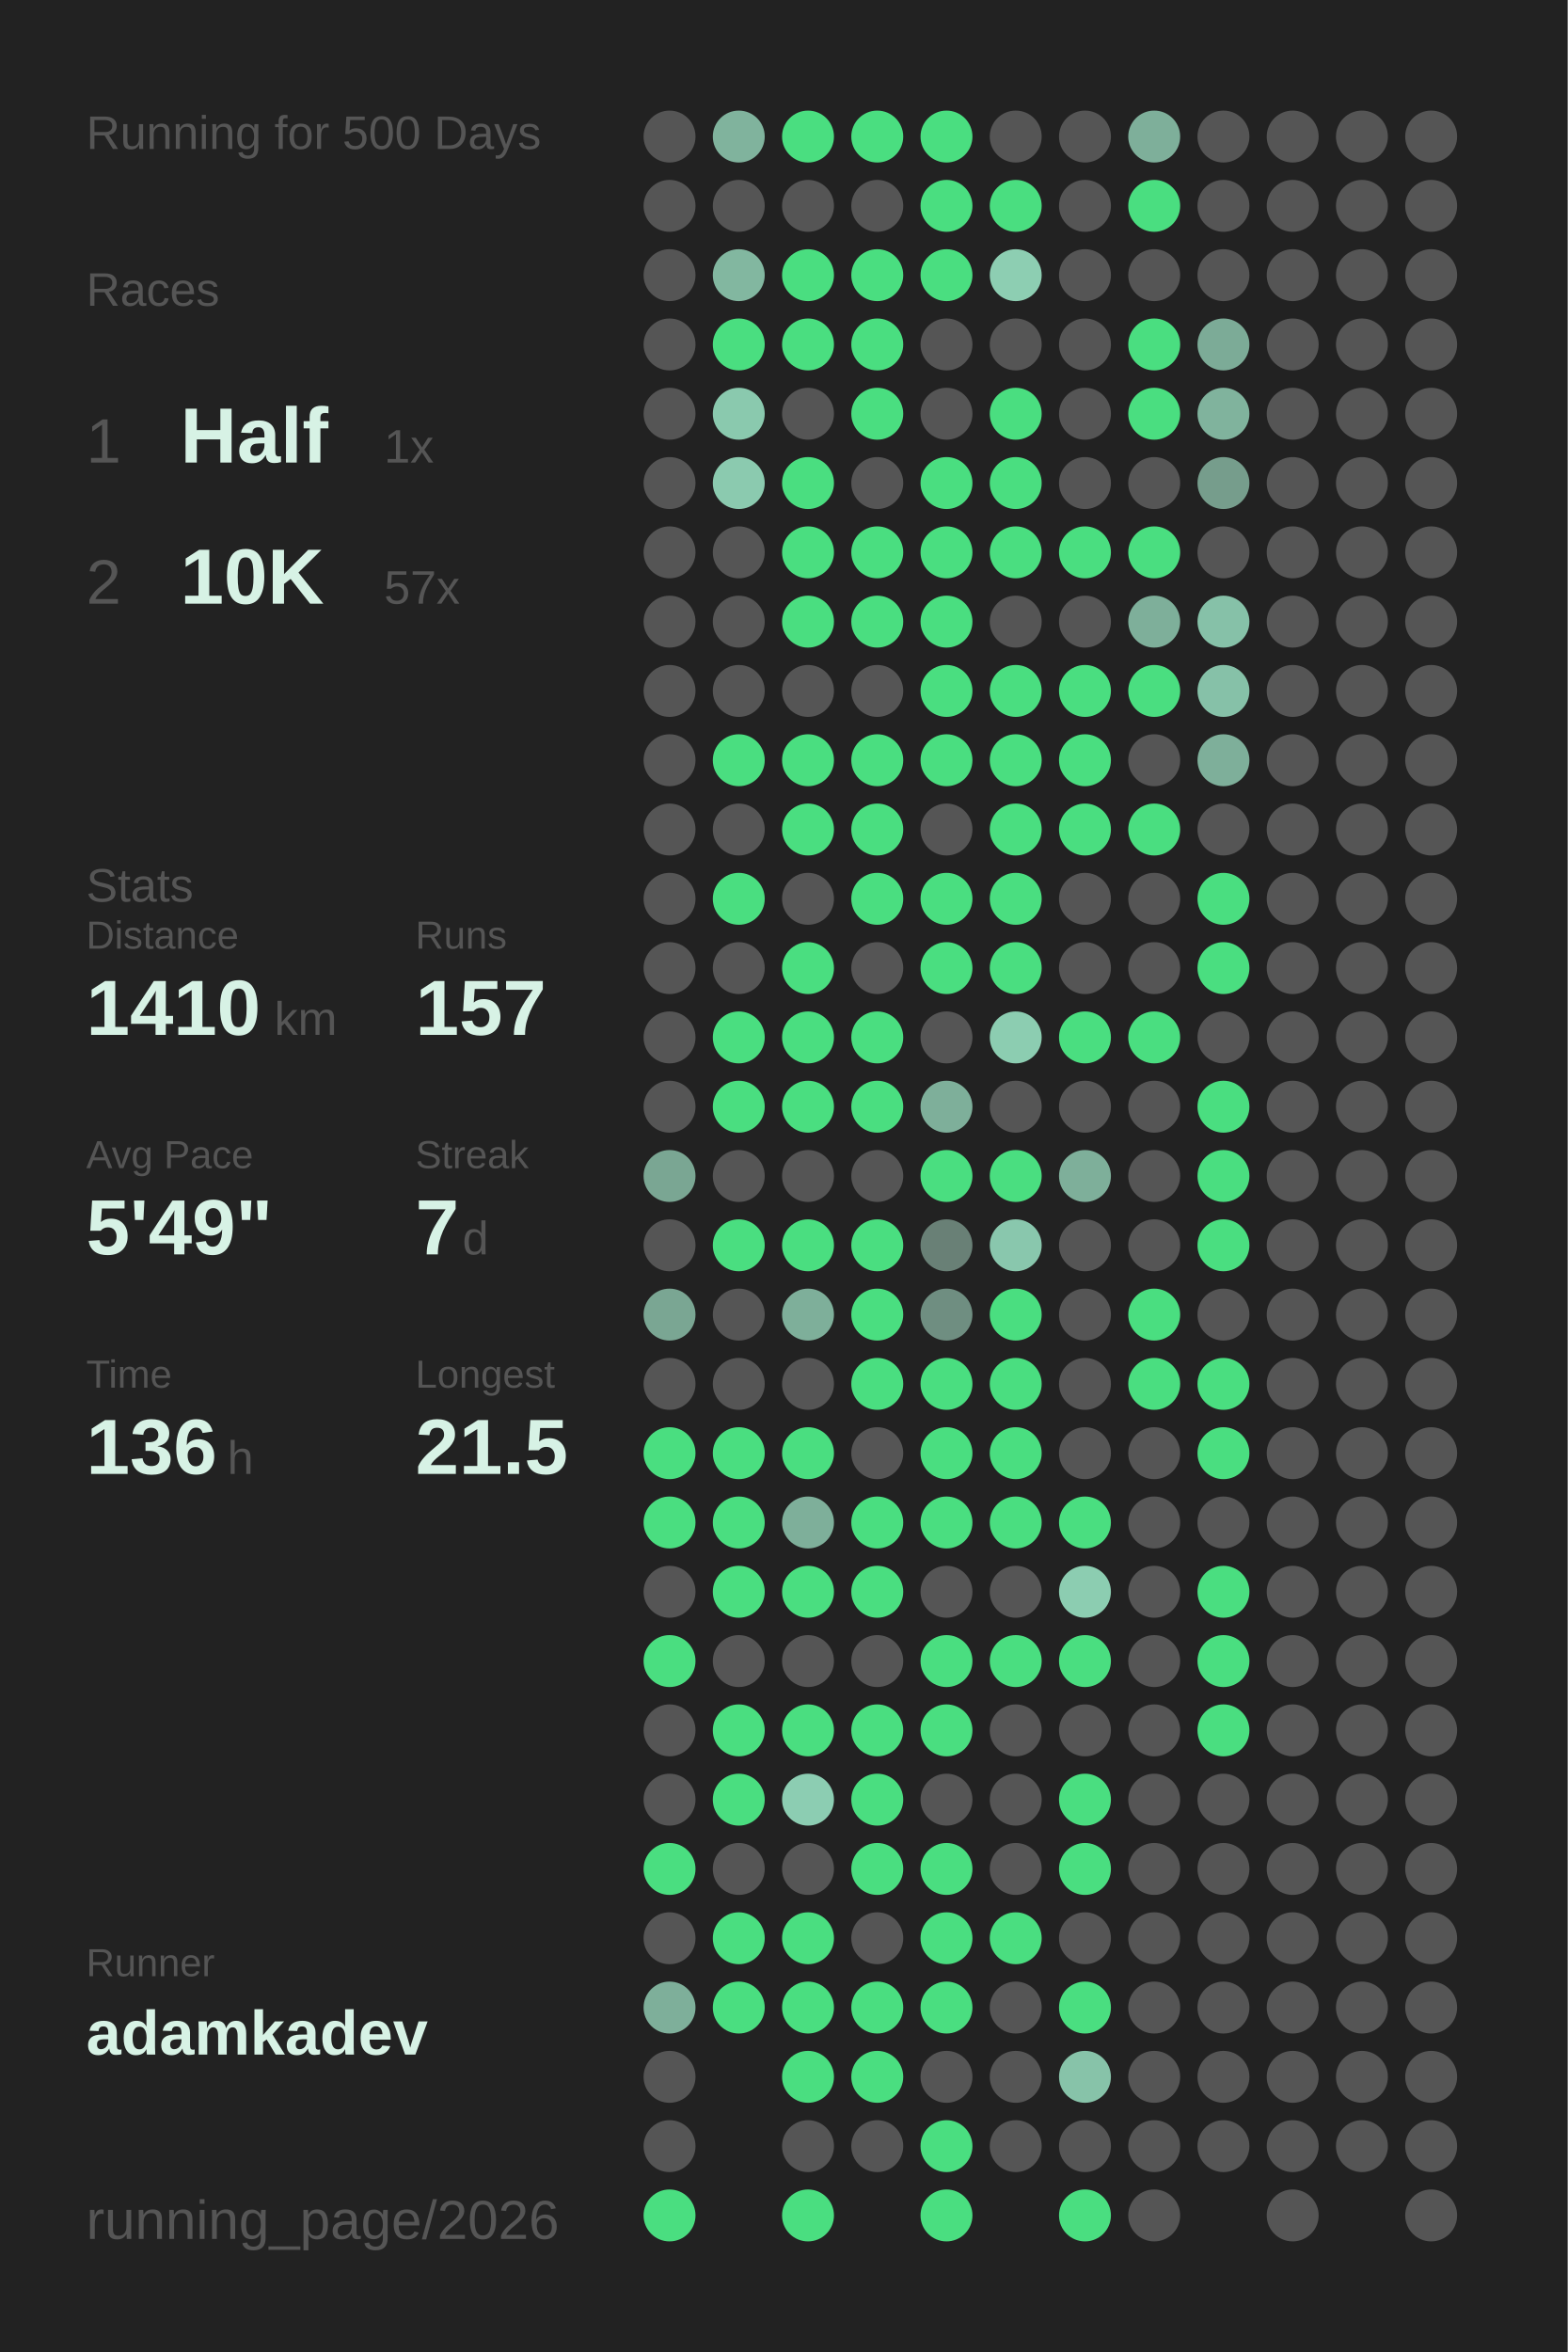
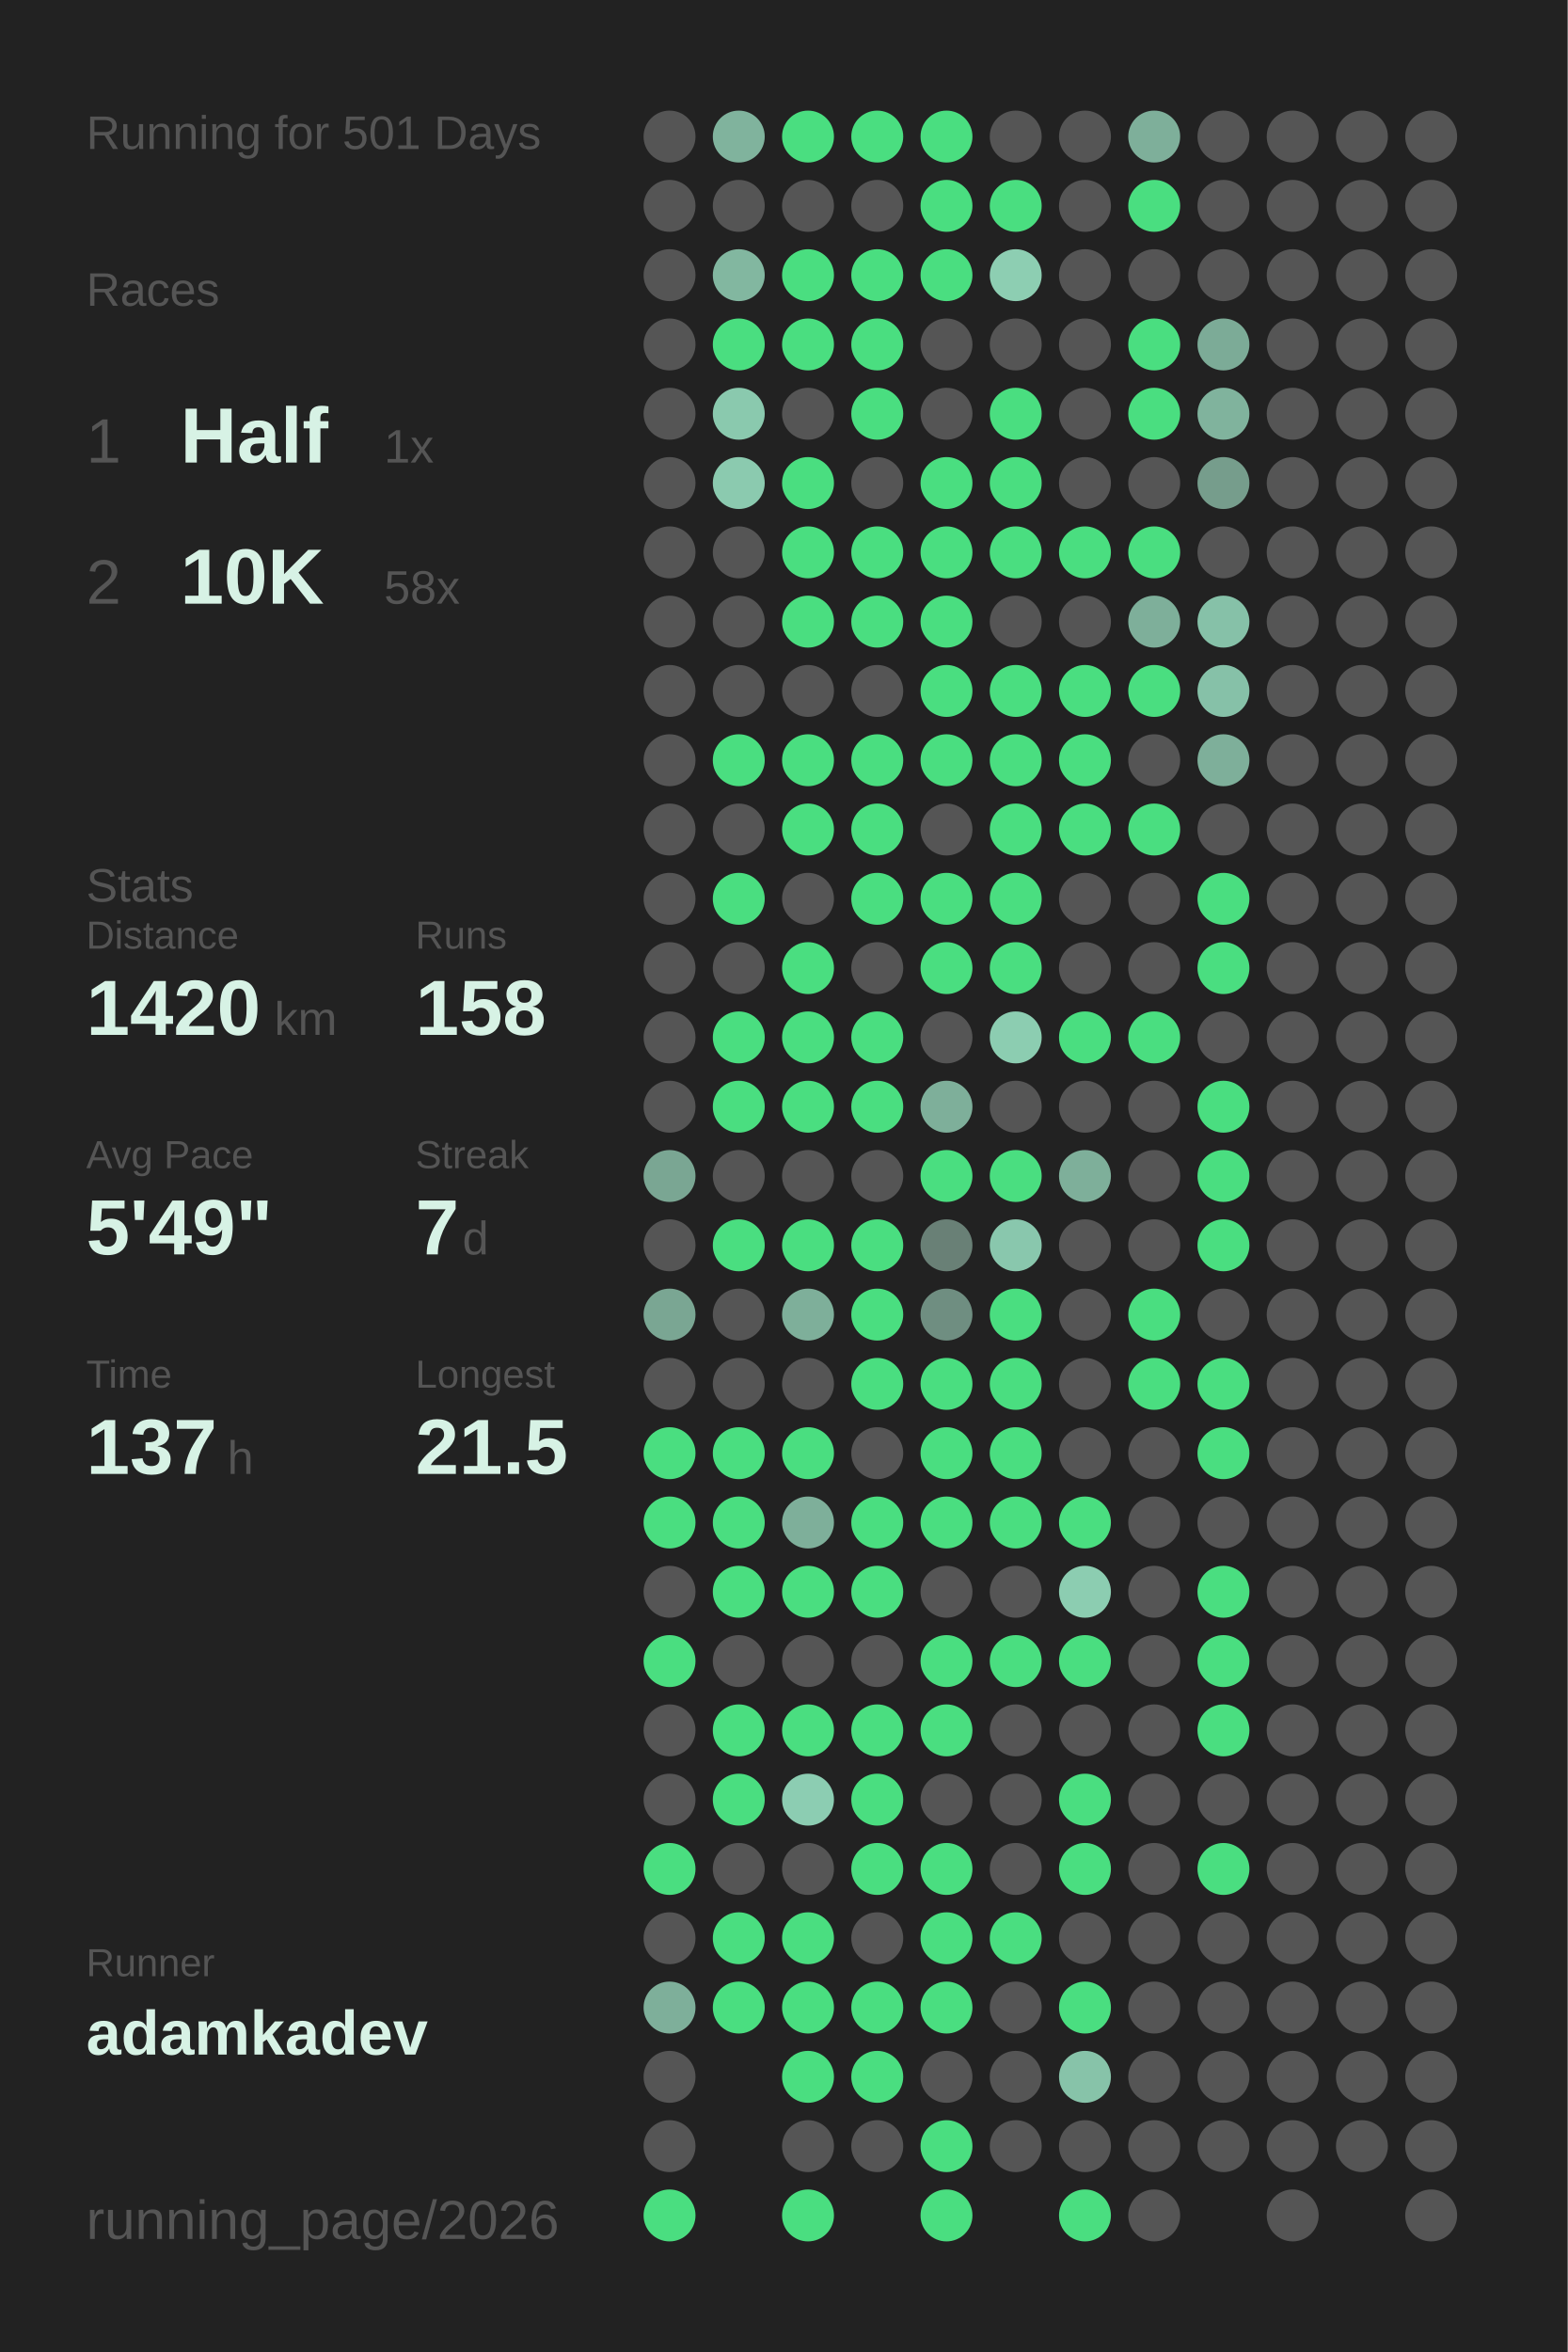
<svg xmlns="http://www.w3.org/2000/svg" baseProfile="full" height="300mm" version="1.1" viewBox="0,0,200,300" width="200mm">
  <defs />
  <rect fill="#222222" height="300" width="200" x="0" y="0" />
-   <text fill="#555555" style="font-size:6px; font-family:Arial;" x="11" y="19">Running for 500 Days</text>
+   <text fill="#555555" style="font-size:6px; font-family:Arial;" x="11" y="19">Running for 501 Days</text>
  <text fill="#555555" style="font-size:6px; font-family:Arial;" x="11" y="39">Races</text>
  <text fill="#555555" style="font-size:8px; font-family:Arial;" x="11" y="59">1</text>
  <text fill="#D7F2E5" style="font-size:10px; font-family:Arial; font-weight:bold;" x="23" y="59">Half</text>
  <text fill="#555555" style="font-size:6px; font-family:Arial;" x="49" y="59">1x</text>
  <text fill="#555555" style="font-size:8px; font-family:Arial;" x="11" y="77">2</text>
  <text fill="#D7F2E5" style="font-size:10px; font-family:Arial; font-weight:bold;" x="23" y="77">10K</text>
-   <text fill="#555555" style="font-size:6px; font-family:Arial;" x="49" y="77">57x</text>
+   <text fill="#555555" style="font-size:6px; font-family:Arial;" x="49" y="77">58x</text>
  <text fill="#555555" style="font-size:6px; font-family:Arial;" x="11" y="115">Stats</text>
  <text fill="#555555" style="font-size:5px; font-family:Arial;" x="11" y="121">Distance</text>
-   <text fill="#D7F2E5" style="font-size:10px; font-family:Arial; font-weight:bold;" x="11" y="132">1410</text>
+   <text fill="#D7F2E5" style="font-size:10px; font-family:Arial; font-weight:bold;" x="11" y="132">1420</text>
  <text fill="#555555" style="font-size:6px; font-family:Arial;" x="35" y="132">km</text>
  <text fill="#555555" style="font-size:5px; font-family:Arial;" x="53" y="121">Runs</text>
-   <text fill="#D7F2E5" style="font-size:10px; font-family:Arial; font-weight:bold;" x="53" y="132">157</text>
+   <text fill="#D7F2E5" style="font-size:10px; font-family:Arial; font-weight:bold;" x="53" y="132">158</text>
  <text fill="#555555" style="font-size:5px; font-family:Arial;" x="11" y="149">Avg Pace</text>
  <text fill="#D7F2E5" style="font-size:10px; font-family:Arial; font-weight:bold;" x="11" y="160">5'49"</text>
  <text fill="#555555" style="font-size:5px; font-family:Arial;" x="53" y="149">Streak</text>
  <text fill="#D7F2E5" style="font-size:10px; font-family:Arial; font-weight:bold;" x="53" y="160">7</text>
  <text fill="#555555" style="font-size:6px; font-family:Arial;" x="59" y="160">d</text>
  <text fill="#555555" style="font-size:5px; font-family:Arial;" x="11" y="177">Time</text>
-   <text fill="#D7F2E5" style="font-size:10px; font-family:Arial; font-weight:bold;" x="11" y="188">136</text>
+   <text fill="#D7F2E5" style="font-size:10px; font-family:Arial; font-weight:bold;" x="11" y="188">137</text>
  <text fill="#555555" style="font-size:6px; font-family:Arial;" x="29" y="188">h</text>
  <text fill="#555555" style="font-size:5px; font-family:Arial;" x="53" y="177">Longest</text>
  <text fill="#D7F2E5" style="font-size:10px; font-family:Arial; font-weight:bold;" x="53" y="188">21.5</text>
  <text fill="#555555" style="font-size:5px; font-family:Arial;" x="11" y="252.065">Runner</text>
  <text fill="#D7F2E5" style="font-size:8px; font-family:Arial; font-weight:bold;" x="11" y="262.065">adamkadev</text>
  <text fill="#555555" style="font-size:7px; font-family:Arial;" x="11" y="285.581">running_page/2026</text>
  <circle cx="85.417" cy="17.419" fill="#555555" r="3.312" />
  <circle cx="85.417" cy="26.258" fill="#555555" r="3.312" />
  <circle cx="85.417" cy="35.097" fill="#555555" r="3.312" />
  <circle cx="85.417" cy="43.935" fill="#555555" r="3.312" />
  <circle cx="85.417" cy="52.774" fill="#555555" r="3.312" />
  <circle cx="85.417" cy="61.613" fill="#555555" r="3.312" />
  <circle cx="85.417" cy="70.452" fill="#555555" r="3.312" />
  <circle cx="85.417" cy="79.29" fill="#555555" r="3.312" />
  <circle cx="85.417" cy="88.129" fill="#555555" r="3.312" />
  <circle cx="85.417" cy="96.968" fill="#555555" r="3.312" />
  <circle cx="85.417" cy="105.806" fill="#555555" r="3.312" />
  <circle cx="85.417" cy="114.645" fill="#555555" r="3.312" />
  <circle cx="85.417" cy="123.484" fill="#555555" r="3.312" />
  <circle cx="85.417" cy="132.323" fill="#555555" r="3.312" />
  <circle cx="85.417" cy="141.161" fill="#555555" r="3.312" />
  <circle cx="85.417" cy="150" fill="#7aa693" r="3.312" />
  <circle cx="85.417" cy="158.839" fill="#555555" r="3.312" />
  <circle cx="85.417" cy="167.677" fill="#7aa693" r="3.312" />
  <circle cx="85.417" cy="176.516" fill="#555555" r="3.312" />
  <circle cx="85.417" cy="185.355" fill="#4ADE80" r="3.312" />
  <circle cx="85.417" cy="194.194" fill="#4ADE80" r="3.312" />
  <circle cx="85.417" cy="203.032" fill="#555555" r="3.312" />
  <circle cx="85.417" cy="211.871" fill="#4ADE80" r="3.312" />
  <circle cx="85.417" cy="220.71" fill="#555555" r="3.312" />
  <circle cx="85.417" cy="229.548" fill="#555555" r="3.312" />
  <circle cx="85.417" cy="238.387" fill="#4ADE80" r="3.312" />
  <circle cx="85.417" cy="247.226" fill="#555555" r="3.312" />
  <circle cx="85.417" cy="256.065" fill="#7eaf9a" r="3.312" />
  <circle cx="85.417" cy="264.903" fill="#555555" r="3.312" />
  <circle cx="85.417" cy="273.742" fill="#555555" r="3.312" />
  <circle cx="85.417" cy="282.581" fill="#4ADE80" r="3.312" />
  <circle cx="94.25" cy="17.419" fill="#80b39d" r="3.312" />
  <circle cx="94.25" cy="26.258" fill="#555555" r="3.312" />
  <circle cx="94.25" cy="35.097" fill="#82b7a0" r="3.312" />
  <circle cx="94.25" cy="43.935" fill="#4ADE80" r="3.312" />
  <circle cx="94.25" cy="52.774" fill="#8ac9ae" r="3.312" />
  <circle cx="94.25" cy="61.613" fill="#8bcaaf" r="3.312" />
  <circle cx="94.25" cy="70.452" fill="#555555" r="3.312" />
  <circle cx="94.25" cy="79.29" fill="#555555" r="3.312" />
  <circle cx="94.25" cy="88.129" fill="#555555" r="3.312" />
  <circle cx="94.25" cy="96.968" fill="#4ADE80" r="3.312" />
  <circle cx="94.25" cy="105.806" fill="#555555" r="3.312" />
  <circle cx="94.25" cy="114.645" fill="#4ADE80" r="3.312" />
  <circle cx="94.25" cy="123.484" fill="#555555" r="3.312" />
  <circle cx="94.25" cy="132.323" fill="#4ADE80" r="3.312" />
  <circle cx="94.25" cy="141.161" fill="#4ADE80" r="3.312" />
  <circle cx="94.25" cy="150" fill="#555555" r="3.312" />
  <circle cx="94.25" cy="158.839" fill="#4ADE80" r="3.312" />
  <circle cx="94.25" cy="167.677" fill="#555555" r="3.312" />
  <circle cx="94.25" cy="176.516" fill="#555555" r="3.312" />
  <circle cx="94.25" cy="185.355" fill="#4ADE80" r="3.312" />
  <circle cx="94.25" cy="194.194" fill="#4ADE80" r="3.312" />
  <circle cx="94.25" cy="203.032" fill="#4ADE80" r="3.312" />
  <circle cx="94.25" cy="211.871" fill="#555555" r="3.312" />
  <circle cx="94.25" cy="220.71" fill="#4ADE80" r="3.312" />
  <circle cx="94.25" cy="229.548" fill="#4ADE80" r="3.312" />
  <circle cx="94.25" cy="238.387" fill="#555555" r="3.312" />
  <circle cx="94.25" cy="247.226" fill="#4ADE80" r="3.312" />
  <circle cx="94.25" cy="256.065" fill="#4ADE80" r="3.312" />
  <circle cx="103.083" cy="17.419" fill="#4ADE80" r="3.312" />
  <circle cx="103.083" cy="26.258" fill="#555555" r="3.312" />
  <circle cx="103.083" cy="35.097" fill="#4ADE80" r="3.312" />
  <circle cx="103.083" cy="43.935" fill="#4ADE80" r="3.312" />
  <circle cx="103.083" cy="52.774" fill="#555555" r="3.312" />
  <circle cx="103.083" cy="61.613" fill="#4ADE80" r="3.312" />
  <circle cx="103.083" cy="70.452" fill="#4ADE80" r="3.312" />
  <circle cx="103.083" cy="79.29" fill="#4ADE80" r="3.312" />
  <circle cx="103.083" cy="88.129" fill="#555555" r="3.312" />
  <circle cx="103.083" cy="96.968" fill="#4ADE80" r="3.312" />
  <circle cx="103.083" cy="105.806" fill="#4ADE80" r="3.312" />
  <circle cx="103.083" cy="114.645" fill="#555555" r="3.312" />
  <circle cx="103.083" cy="123.484" fill="#4ADE80" r="3.312" />
  <circle cx="103.083" cy="132.323" fill="#4ADE80" r="3.312" />
  <circle cx="103.083" cy="141.161" fill="#4ADE80" r="3.312" />
  <circle cx="103.083" cy="150" fill="#555555" r="3.312" />
  <circle cx="103.083" cy="158.839" fill="#4ADE80" r="3.312" />
  <circle cx="103.083" cy="167.677" fill="#7eaf9a" r="3.312" />
  <circle cx="103.083" cy="176.516" fill="#555555" r="3.312" />
  <circle cx="103.083" cy="185.355" fill="#4ADE80" r="3.312" />
  <circle cx="103.083" cy="194.194" fill="#7eaf9a" r="3.312" />
  <circle cx="103.083" cy="203.032" fill="#4ADE80" r="3.312" />
  <circle cx="103.083" cy="211.871" fill="#555555" r="3.312" />
  <circle cx="103.083" cy="220.71" fill="#4ADE80" r="3.312" />
  <circle cx="103.083" cy="229.548" fill="#8ccdb2" r="3.312" />
  <circle cx="103.083" cy="238.387" fill="#555555" r="3.312" />
  <circle cx="103.083" cy="247.226" fill="#4ADE80" r="3.312" />
  <circle cx="103.083" cy="256.065" fill="#4ADE80" r="3.312" />
  <circle cx="103.083" cy="264.903" fill="#4ADE80" r="3.312" />
  <circle cx="103.083" cy="273.742" fill="#555555" r="3.312" />
  <circle cx="103.083" cy="282.581" fill="#4ADE80" r="3.312" />
  <circle cx="111.917" cy="17.419" fill="#4ADE80" r="3.312" />
  <circle cx="111.917" cy="26.258" fill="#555555" r="3.312" />
  <circle cx="111.917" cy="35.097" fill="#4ADE80" r="3.312" />
  <circle cx="111.917" cy="43.935" fill="#4ADE80" r="3.312" />
  <circle cx="111.917" cy="52.774" fill="#4ADE80" r="3.312" />
  <circle cx="111.917" cy="61.613" fill="#555555" r="3.312" />
  <circle cx="111.917" cy="70.452" fill="#4ADE80" r="3.312" />
  <circle cx="111.917" cy="79.29" fill="#4ADE80" r="3.312" />
  <circle cx="111.917" cy="88.129" fill="#555555" r="3.312" />
  <circle cx="111.917" cy="96.968" fill="#4ADE80" r="3.312" />
  <circle cx="111.917" cy="105.806" fill="#4ADE80" r="3.312" />
  <circle cx="111.917" cy="114.645" fill="#4ADE80" r="3.312" />
  <circle cx="111.917" cy="123.484" fill="#555555" r="3.312" />
  <circle cx="111.917" cy="132.323" fill="#4ADE80" r="3.312" />
  <circle cx="111.917" cy="141.161" fill="#4ADE80" r="3.312" />
  <circle cx="111.917" cy="150" fill="#555555" r="3.312" />
  <circle cx="111.917" cy="158.839" fill="#4ADE80" r="3.312" />
  <circle cx="111.917" cy="167.677" fill="#4ADE80" r="3.312" />
  <circle cx="111.917" cy="176.516" fill="#4ADE80" r="3.312" />
  <circle cx="111.917" cy="185.355" fill="#555555" r="3.312" />
  <circle cx="111.917" cy="194.194" fill="#4ADE80" r="3.312" />
  <circle cx="111.917" cy="203.032" fill="#4ADE80" r="3.312" />
  <circle cx="111.917" cy="211.871" fill="#555555" r="3.312" />
  <circle cx="111.917" cy="220.71" fill="#4ADE80" r="3.312" />
  <circle cx="111.917" cy="229.548" fill="#4ADE80" r="3.312" />
  <circle cx="111.917" cy="238.387" fill="#4ADE80" r="3.312" />
  <circle cx="111.917" cy="247.226" fill="#555555" r="3.312" />
  <circle cx="111.917" cy="256.065" fill="#4ADE80" r="3.312" />
  <circle cx="111.917" cy="264.903" fill="#4ADE80" r="3.312" />
  <circle cx="111.917" cy="273.742" fill="#555555" r="3.312" />
  <circle cx="120.75" cy="17.419" fill="#4ADE80" r="3.312" />
  <circle cx="120.75" cy="26.258" fill="#4ADE80" r="3.312" />
  <circle cx="120.75" cy="35.097" fill="#4ADE80" r="3.312" />
  <circle cx="120.75" cy="43.935" fill="#555555" r="3.312" />
  <circle cx="120.75" cy="52.774" fill="#555555" r="3.312" />
  <circle cx="120.75" cy="61.613" fill="#4ADE80" r="3.312" />
  <circle cx="120.75" cy="70.452" fill="#4ADE80" r="3.312" />
  <circle cx="120.75" cy="79.29" fill="#4ADE80" r="3.312" />
  <circle cx="120.75" cy="88.129" fill="#4ADE80" r="3.312" />
  <circle cx="120.75" cy="96.968" fill="#4ADE80" r="3.312" />
  <circle cx="120.75" cy="105.806" fill="#555555" r="3.312" />
  <circle cx="120.75" cy="114.645" fill="#4ADE80" r="3.312" />
  <circle cx="120.75" cy="123.484" fill="#4ADE80" r="3.312" />
  <circle cx="120.75" cy="132.323" fill="#555555" r="3.312" />
  <circle cx="120.75" cy="141.161" fill="#7eaf9a" r="3.312" />
  <circle cx="120.75" cy="150" fill="#4ADE80" r="3.312" />
  <circle cx="120.75" cy="158.839" fill="#698076" r="3.312" />
  <circle cx="120.75" cy="167.677" fill="#6f8e81" r="3.312" />
  <circle cx="120.75" cy="176.516" fill="#4ADE80" r="3.312" />
  <circle cx="120.75" cy="185.355" fill="#4ADE80" r="3.312" />
  <circle cx="120.75" cy="194.194" fill="#4ADE80" r="3.312" />
  <circle cx="120.75" cy="203.032" fill="#555555" r="3.312" />
  <circle cx="120.75" cy="211.871" fill="#4ADE80" r="3.312" />
  <circle cx="120.75" cy="220.71" fill="#4ADE80" r="3.312" />
  <circle cx="120.75" cy="229.548" fill="#555555" r="3.312" />
  <circle cx="120.75" cy="238.387" fill="#4ADE80" r="3.312" />
  <circle cx="120.75" cy="247.226" fill="#4ADE80" r="3.312" />
  <circle cx="120.75" cy="256.065" fill="#4ADE80" r="3.312" />
  <circle cx="120.75" cy="264.903" fill="#555555" r="3.312" />
  <circle cx="120.75" cy="273.742" fill="#4ADE80" r="3.312" />
  <circle cx="120.75" cy="282.581" fill="#4ADE80" r="3.312" />
  <circle cx="129.583" cy="17.419" fill="#555555" r="3.312" />
  <circle cx="129.583" cy="26.258" fill="#4ADE80" r="3.312" />
  <circle cx="129.583" cy="35.097" fill="#8dceb2" r="3.312" />
  <circle cx="129.583" cy="43.935" fill="#555555" r="3.312" />
  <circle cx="129.583" cy="52.774" fill="#4ADE80" r="3.312" />
  <circle cx="129.583" cy="61.613" fill="#4ADE80" r="3.312" />
  <circle cx="129.583" cy="70.452" fill="#4ADE80" r="3.312" />
  <circle cx="129.583" cy="79.29" fill="#555555" r="3.312" />
  <circle cx="129.583" cy="88.129" fill="#4ADE80" r="3.312" />
  <circle cx="129.583" cy="96.968" fill="#4ADE80" r="3.312" />
  <circle cx="129.583" cy="105.806" fill="#4ADE80" r="3.312" />
  <circle cx="129.583" cy="114.645" fill="#4ADE80" r="3.312" />
  <circle cx="129.583" cy="123.484" fill="#4ADE80" r="3.312" />
  <circle cx="129.583" cy="132.323" fill="#8ccdb1" r="3.312" />
  <circle cx="129.583" cy="141.161" fill="#555555" r="3.312" />
  <circle cx="129.583" cy="150" fill="#4ADE80" r="3.312" />
  <circle cx="129.583" cy="158.839" fill="#89c7ad" r="3.312" />
  <circle cx="129.583" cy="167.677" fill="#4ADE80" r="3.312" />
  <circle cx="129.583" cy="176.516" fill="#4ADE80" r="3.312" />
  <circle cx="129.583" cy="185.355" fill="#4ADE80" r="3.312" />
  <circle cx="129.583" cy="194.194" fill="#4ADE80" r="3.312" />
  <circle cx="129.583" cy="203.032" fill="#555555" r="3.312" />
  <circle cx="129.583" cy="211.871" fill="#4ADE80" r="3.312" />
  <circle cx="129.583" cy="220.71" fill="#555555" r="3.312" />
  <circle cx="129.583" cy="229.548" fill="#555555" r="3.312" />
  <circle cx="129.583" cy="238.387" fill="#555555" r="3.312" />
  <circle cx="129.583" cy="247.226" fill="#4ADE80" r="3.312" />
  <circle cx="129.583" cy="256.065" fill="#555555" r="3.312" />
  <circle cx="129.583" cy="264.903" fill="#555555" r="3.312" />
  <circle cx="129.583" cy="273.742" fill="#555555" r="3.312" />
  <circle cx="138.417" cy="17.419" fill="#555555" r="3.312" />
  <circle cx="138.417" cy="26.258" fill="#555555" r="3.312" />
  <circle cx="138.417" cy="35.097" fill="#555555" r="3.312" />
  <circle cx="138.417" cy="43.935" fill="#555555" r="3.312" />
  <circle cx="138.417" cy="52.774" fill="#555555" r="3.312" />
  <circle cx="138.417" cy="61.613" fill="#555555" r="3.312" />
  <circle cx="138.417" cy="70.452" fill="#4ADE80" r="3.312" />
  <circle cx="138.417" cy="79.29" fill="#555555" r="3.312" />
  <circle cx="138.417" cy="88.129" fill="#4ADE80" r="3.312" />
  <circle cx="138.417" cy="96.968" fill="#4ADE80" r="3.312" />
  <circle cx="138.417" cy="105.806" fill="#4ADE80" r="3.312" />
  <circle cx="138.417" cy="114.645" fill="#555555" r="3.312" />
  <circle cx="138.417" cy="123.484" fill="#555555" r="3.312" />
  <circle cx="138.417" cy="132.323" fill="#4ADE80" r="3.312" />
  <circle cx="138.417" cy="141.161" fill="#555555" r="3.312" />
  <circle cx="138.417" cy="150" fill="#7eaf9a" r="3.312" />
  <circle cx="138.417" cy="158.839" fill="#555555" r="3.312" />
  <circle cx="138.417" cy="167.677" fill="#555555" r="3.312" />
  <circle cx="138.417" cy="176.516" fill="#555555" r="3.312" />
  <circle cx="138.417" cy="185.355" fill="#555555" r="3.312" />
  <circle cx="138.417" cy="194.194" fill="#4ADE80" r="3.312" />
  <circle cx="138.417" cy="203.032" fill="#8ccdb1" r="3.312" />
  <circle cx="138.417" cy="211.871" fill="#4ADE80" r="3.312" />
  <circle cx="138.417" cy="220.71" fill="#555555" r="3.312" />
  <circle cx="138.417" cy="229.548" fill="#4ADE80" r="3.312" />
  <circle cx="138.417" cy="238.387" fill="#4ADE80" r="3.312" />
  <circle cx="138.417" cy="247.226" fill="#555555" r="3.312" />
  <circle cx="138.417" cy="256.065" fill="#4ADE80" r="3.312" />
  <circle cx="138.417" cy="264.903" fill="#87c3a9" r="3.312" />
  <circle cx="138.417" cy="273.742" fill="#555555" r="3.312" />
  <circle cx="138.417" cy="282.581" fill="#4ADE80" r="3.312" />
  <circle cx="147.25" cy="17.419" fill="#7eaf9a" r="3.312" />
  <circle cx="147.25" cy="26.258" fill="#4ADE80" r="3.312" />
  <circle cx="147.25" cy="35.097" fill="#555555" r="3.312" />
  <circle cx="147.25" cy="43.935" fill="#4ADE80" r="3.312" />
  <circle cx="147.25" cy="52.774" fill="#4ADE80" r="3.312" />
  <circle cx="147.25" cy="61.613" fill="#555555" r="3.312" />
  <circle cx="147.25" cy="70.452" fill="#4ADE80" r="3.312" />
  <circle cx="147.25" cy="79.29" fill="#7eaf9a" r="3.312" />
  <circle cx="147.25" cy="88.129" fill="#4ADE80" r="3.312" />
  <circle cx="147.25" cy="96.968" fill="#555555" r="3.312" />
  <circle cx="147.25" cy="105.806" fill="#4ADE80" r="3.312" />
  <circle cx="147.25" cy="114.645" fill="#555555" r="3.312" />
  <circle cx="147.25" cy="123.484" fill="#555555" r="3.312" />
  <circle cx="147.25" cy="132.323" fill="#4ADE80" r="3.312" />
  <circle cx="147.25" cy="141.161" fill="#555555" r="3.312" />
  <circle cx="147.25" cy="150" fill="#555555" r="3.312" />
  <circle cx="147.25" cy="158.839" fill="#555555" r="3.312" />
  <circle cx="147.25" cy="167.677" fill="#4ADE80" r="3.312" />
  <circle cx="147.25" cy="176.516" fill="#4ADE80" r="3.312" />
  <circle cx="147.25" cy="185.355" fill="#555555" r="3.312" />
  <circle cx="147.25" cy="194.194" fill="#555555" r="3.312" />
  <circle cx="147.25" cy="203.032" fill="#555555" r="3.312" />
  <circle cx="147.25" cy="211.871" fill="#555555" r="3.312" />
  <circle cx="147.25" cy="220.71" fill="#555555" r="3.312" />
  <circle cx="147.25" cy="229.548" fill="#555555" r="3.312" />
  <circle cx="147.25" cy="238.387" fill="#555555" r="3.312" />
  <circle cx="147.25" cy="247.226" fill="#555555" r="3.312" />
  <circle cx="147.25" cy="256.065" fill="#555555" r="3.312" />
  <circle cx="147.25" cy="264.903" fill="#555555" r="3.312" />
  <circle cx="147.25" cy="273.742" fill="#555555" r="3.312" />
  <circle cx="147.25" cy="282.581" fill="#555555" r="3.312" />
  <circle cx="156.083" cy="17.419" fill="#555555" r="3.312" />
  <circle cx="156.083" cy="26.258" fill="#555555" r="3.312" />
  <circle cx="156.083" cy="35.097" fill="#555555" r="3.312" />
  <circle cx="156.083" cy="43.935" fill="#7cab97" r="3.312" />
  <circle cx="156.083" cy="52.774" fill="#80b39d" r="3.312" />
  <circle cx="156.083" cy="61.613" fill="#769d8c" r="3.312" />
  <circle cx="156.083" cy="70.452" fill="#555555" r="3.312" />
  <circle cx="156.083" cy="79.29" fill="#86c1a8" r="3.312" />
  <circle cx="156.083" cy="88.129" fill="#86c1a8" r="3.312" />
  <circle cx="156.083" cy="96.968" fill="#7eaf9a" r="3.312" />
  <circle cx="156.083" cy="105.806" fill="#555555" r="3.312" />
  <circle cx="156.083" cy="114.645" fill="#4ADE80" r="3.312" />
  <circle cx="156.083" cy="123.484" fill="#4ADE80" r="3.312" />
  <circle cx="156.083" cy="132.323" fill="#555555" r="3.312" />
  <circle cx="156.083" cy="141.161" fill="#4ADE80" r="3.312" />
  <circle cx="156.083" cy="150" fill="#4ADE80" r="3.312" />
  <circle cx="156.083" cy="158.839" fill="#4ADE80" r="3.312" />
  <circle cx="156.083" cy="167.677" fill="#555555" r="3.312" />
  <circle cx="156.083" cy="176.516" fill="#4ADE80" r="3.312" />
  <circle cx="156.083" cy="185.355" fill="#4ADE80" r="3.312" />
  <circle cx="156.083" cy="194.194" fill="#555555" r="3.312" />
  <circle cx="156.083" cy="203.032" fill="#4ADE80" r="3.312" />
  <circle cx="156.083" cy="211.871" fill="#4ADE80" r="3.312" />
  <circle cx="156.083" cy="220.71" fill="#4ADE80" r="3.312" />
  <circle cx="156.083" cy="229.548" fill="#555555" r="3.312" />
-   <circle cx="156.083" cy="238.387" fill="#555555" r="3.312" />
+   <circle cx="156.083" cy="238.387" fill="#4ADE80" r="3.312" />
  <circle cx="156.083" cy="247.226" fill="#555555" r="3.312" />
  <circle cx="156.083" cy="256.065" fill="#555555" r="3.312" />
  <circle cx="156.083" cy="264.903" fill="#555555" r="3.312" />
  <circle cx="156.083" cy="273.742" fill="#555555" r="3.312" />
  <circle cx="164.917" cy="17.419" fill="#555555" r="3.312" />
  <circle cx="164.917" cy="26.258" fill="#555555" r="3.312" />
  <circle cx="164.917" cy="35.097" fill="#555555" r="3.312" />
  <circle cx="164.917" cy="43.935" fill="#555555" r="3.312" />
  <circle cx="164.917" cy="52.774" fill="#555555" r="3.312" />
  <circle cx="164.917" cy="61.613" fill="#555555" r="3.312" />
  <circle cx="164.917" cy="70.452" fill="#555555" r="3.312" />
  <circle cx="164.917" cy="79.29" fill="#555555" r="3.312" />
  <circle cx="164.917" cy="88.129" fill="#555555" r="3.312" />
  <circle cx="164.917" cy="96.968" fill="#555555" r="3.312" />
  <circle cx="164.917" cy="105.806" fill="#555555" r="3.312" />
  <circle cx="164.917" cy="114.645" fill="#555555" r="3.312" />
  <circle cx="164.917" cy="123.484" fill="#555555" r="3.312" />
  <circle cx="164.917" cy="132.323" fill="#555555" r="3.312" />
  <circle cx="164.917" cy="141.161" fill="#555555" r="3.312" />
  <circle cx="164.917" cy="150" fill="#555555" r="3.312" />
  <circle cx="164.917" cy="158.839" fill="#555555" r="3.312" />
  <circle cx="164.917" cy="167.677" fill="#555555" r="3.312" />
  <circle cx="164.917" cy="176.516" fill="#555555" r="3.312" />
  <circle cx="164.917" cy="185.355" fill="#555555" r="3.312" />
  <circle cx="164.917" cy="194.194" fill="#555555" r="3.312" />
  <circle cx="164.917" cy="203.032" fill="#555555" r="3.312" />
  <circle cx="164.917" cy="211.871" fill="#555555" r="3.312" />
  <circle cx="164.917" cy="220.71" fill="#555555" r="3.312" />
  <circle cx="164.917" cy="229.548" fill="#555555" r="3.312" />
  <circle cx="164.917" cy="238.387" fill="#555555" r="3.312" />
  <circle cx="164.917" cy="247.226" fill="#555555" r="3.312" />
  <circle cx="164.917" cy="256.065" fill="#555555" r="3.312" />
  <circle cx="164.917" cy="264.903" fill="#555555" r="3.312" />
  <circle cx="164.917" cy="273.742" fill="#555555" r="3.312" />
  <circle cx="164.917" cy="282.581" fill="#555555" r="3.312" />
  <circle cx="173.75" cy="17.419" fill="#555555" r="3.312" />
  <circle cx="173.75" cy="26.258" fill="#555555" r="3.312" />
  <circle cx="173.75" cy="35.097" fill="#555555" r="3.312" />
  <circle cx="173.75" cy="43.935" fill="#555555" r="3.312" />
  <circle cx="173.75" cy="52.774" fill="#555555" r="3.312" />
  <circle cx="173.75" cy="61.613" fill="#555555" r="3.312" />
  <circle cx="173.75" cy="70.452" fill="#555555" r="3.312" />
  <circle cx="173.75" cy="79.29" fill="#555555" r="3.312" />
  <circle cx="173.75" cy="88.129" fill="#555555" r="3.312" />
  <circle cx="173.75" cy="96.968" fill="#555555" r="3.312" />
  <circle cx="173.75" cy="105.806" fill="#555555" r="3.312" />
  <circle cx="173.75" cy="114.645" fill="#555555" r="3.312" />
  <circle cx="173.75" cy="123.484" fill="#555555" r="3.312" />
  <circle cx="173.75" cy="132.323" fill="#555555" r="3.312" />
  <circle cx="173.75" cy="141.161" fill="#555555" r="3.312" />
  <circle cx="173.75" cy="150" fill="#555555" r="3.312" />
  <circle cx="173.75" cy="158.839" fill="#555555" r="3.312" />
  <circle cx="173.75" cy="167.677" fill="#555555" r="3.312" />
  <circle cx="173.75" cy="176.516" fill="#555555" r="3.312" />
  <circle cx="173.75" cy="185.355" fill="#555555" r="3.312" />
  <circle cx="173.75" cy="194.194" fill="#555555" r="3.312" />
  <circle cx="173.75" cy="203.032" fill="#555555" r="3.312" />
  <circle cx="173.75" cy="211.871" fill="#555555" r="3.312" />
  <circle cx="173.75" cy="220.71" fill="#555555" r="3.312" />
  <circle cx="173.75" cy="229.548" fill="#555555" r="3.312" />
  <circle cx="173.75" cy="238.387" fill="#555555" r="3.312" />
  <circle cx="173.75" cy="247.226" fill="#555555" r="3.312" />
  <circle cx="173.75" cy="256.065" fill="#555555" r="3.312" />
  <circle cx="173.75" cy="264.903" fill="#555555" r="3.312" />
  <circle cx="173.75" cy="273.742" fill="#555555" r="3.312" />
  <circle cx="182.583" cy="17.419" fill="#555555" r="3.312" />
  <circle cx="182.583" cy="26.258" fill="#555555" r="3.312" />
  <circle cx="182.583" cy="35.097" fill="#555555" r="3.312" />
  <circle cx="182.583" cy="43.935" fill="#555555" r="3.312" />
  <circle cx="182.583" cy="52.774" fill="#555555" r="3.312" />
  <circle cx="182.583" cy="61.613" fill="#555555" r="3.312" />
  <circle cx="182.583" cy="70.452" fill="#555555" r="3.312" />
  <circle cx="182.583" cy="79.29" fill="#555555" r="3.312" />
  <circle cx="182.583" cy="88.129" fill="#555555" r="3.312" />
  <circle cx="182.583" cy="96.968" fill="#555555" r="3.312" />
  <circle cx="182.583" cy="105.806" fill="#555555" r="3.312" />
  <circle cx="182.583" cy="114.645" fill="#555555" r="3.312" />
  <circle cx="182.583" cy="123.484" fill="#555555" r="3.312" />
  <circle cx="182.583" cy="132.323" fill="#555555" r="3.312" />
  <circle cx="182.583" cy="141.161" fill="#555555" r="3.312" />
  <circle cx="182.583" cy="150" fill="#555555" r="3.312" />
  <circle cx="182.583" cy="158.839" fill="#555555" r="3.312" />
  <circle cx="182.583" cy="167.677" fill="#555555" r="3.312" />
  <circle cx="182.583" cy="176.516" fill="#555555" r="3.312" />
  <circle cx="182.583" cy="185.355" fill="#555555" r="3.312" />
  <circle cx="182.583" cy="194.194" fill="#555555" r="3.312" />
  <circle cx="182.583" cy="203.032" fill="#555555" r="3.312" />
  <circle cx="182.583" cy="211.871" fill="#555555" r="3.312" />
  <circle cx="182.583" cy="220.71" fill="#555555" r="3.312" />
  <circle cx="182.583" cy="229.548" fill="#555555" r="3.312" />
  <circle cx="182.583" cy="238.387" fill="#555555" r="3.312" />
  <circle cx="182.583" cy="247.226" fill="#555555" r="3.312" />
  <circle cx="182.583" cy="256.065" fill="#555555" r="3.312" />
  <circle cx="182.583" cy="264.903" fill="#555555" r="3.312" />
  <circle cx="182.583" cy="273.742" fill="#555555" r="3.312" />
  <circle cx="182.583" cy="282.581" fill="#555555" r="3.312" />
</svg>
